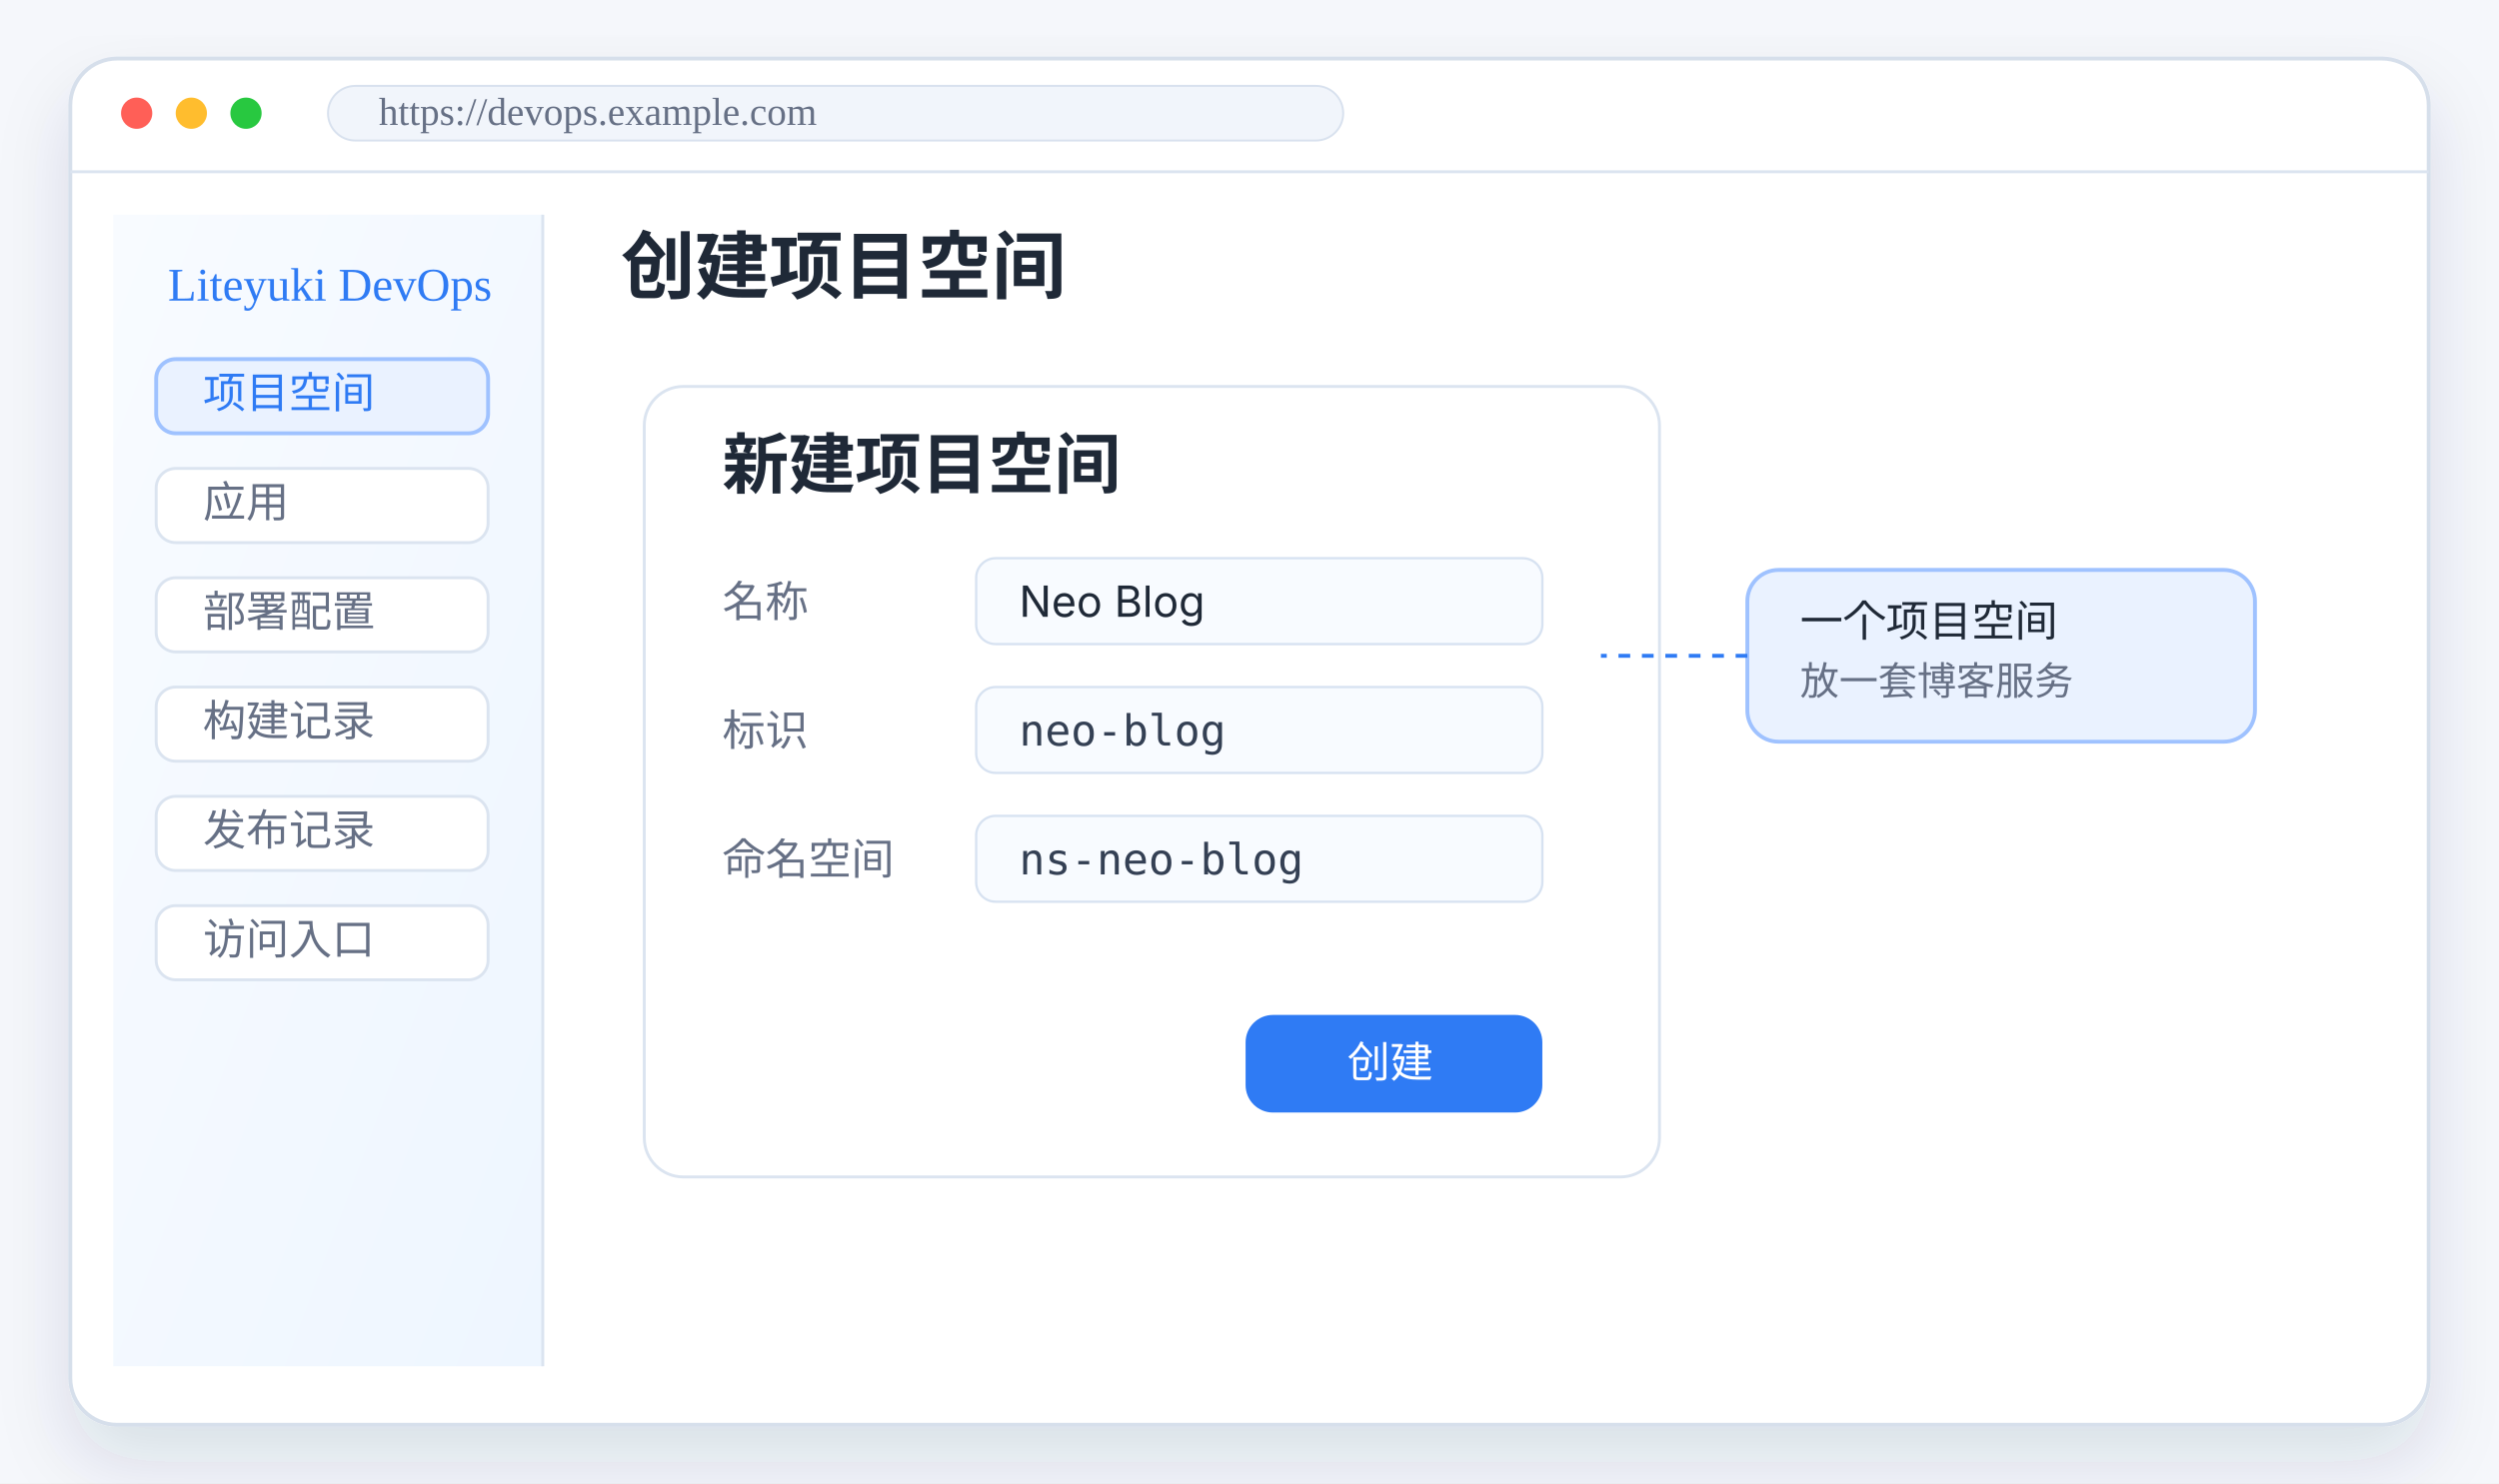
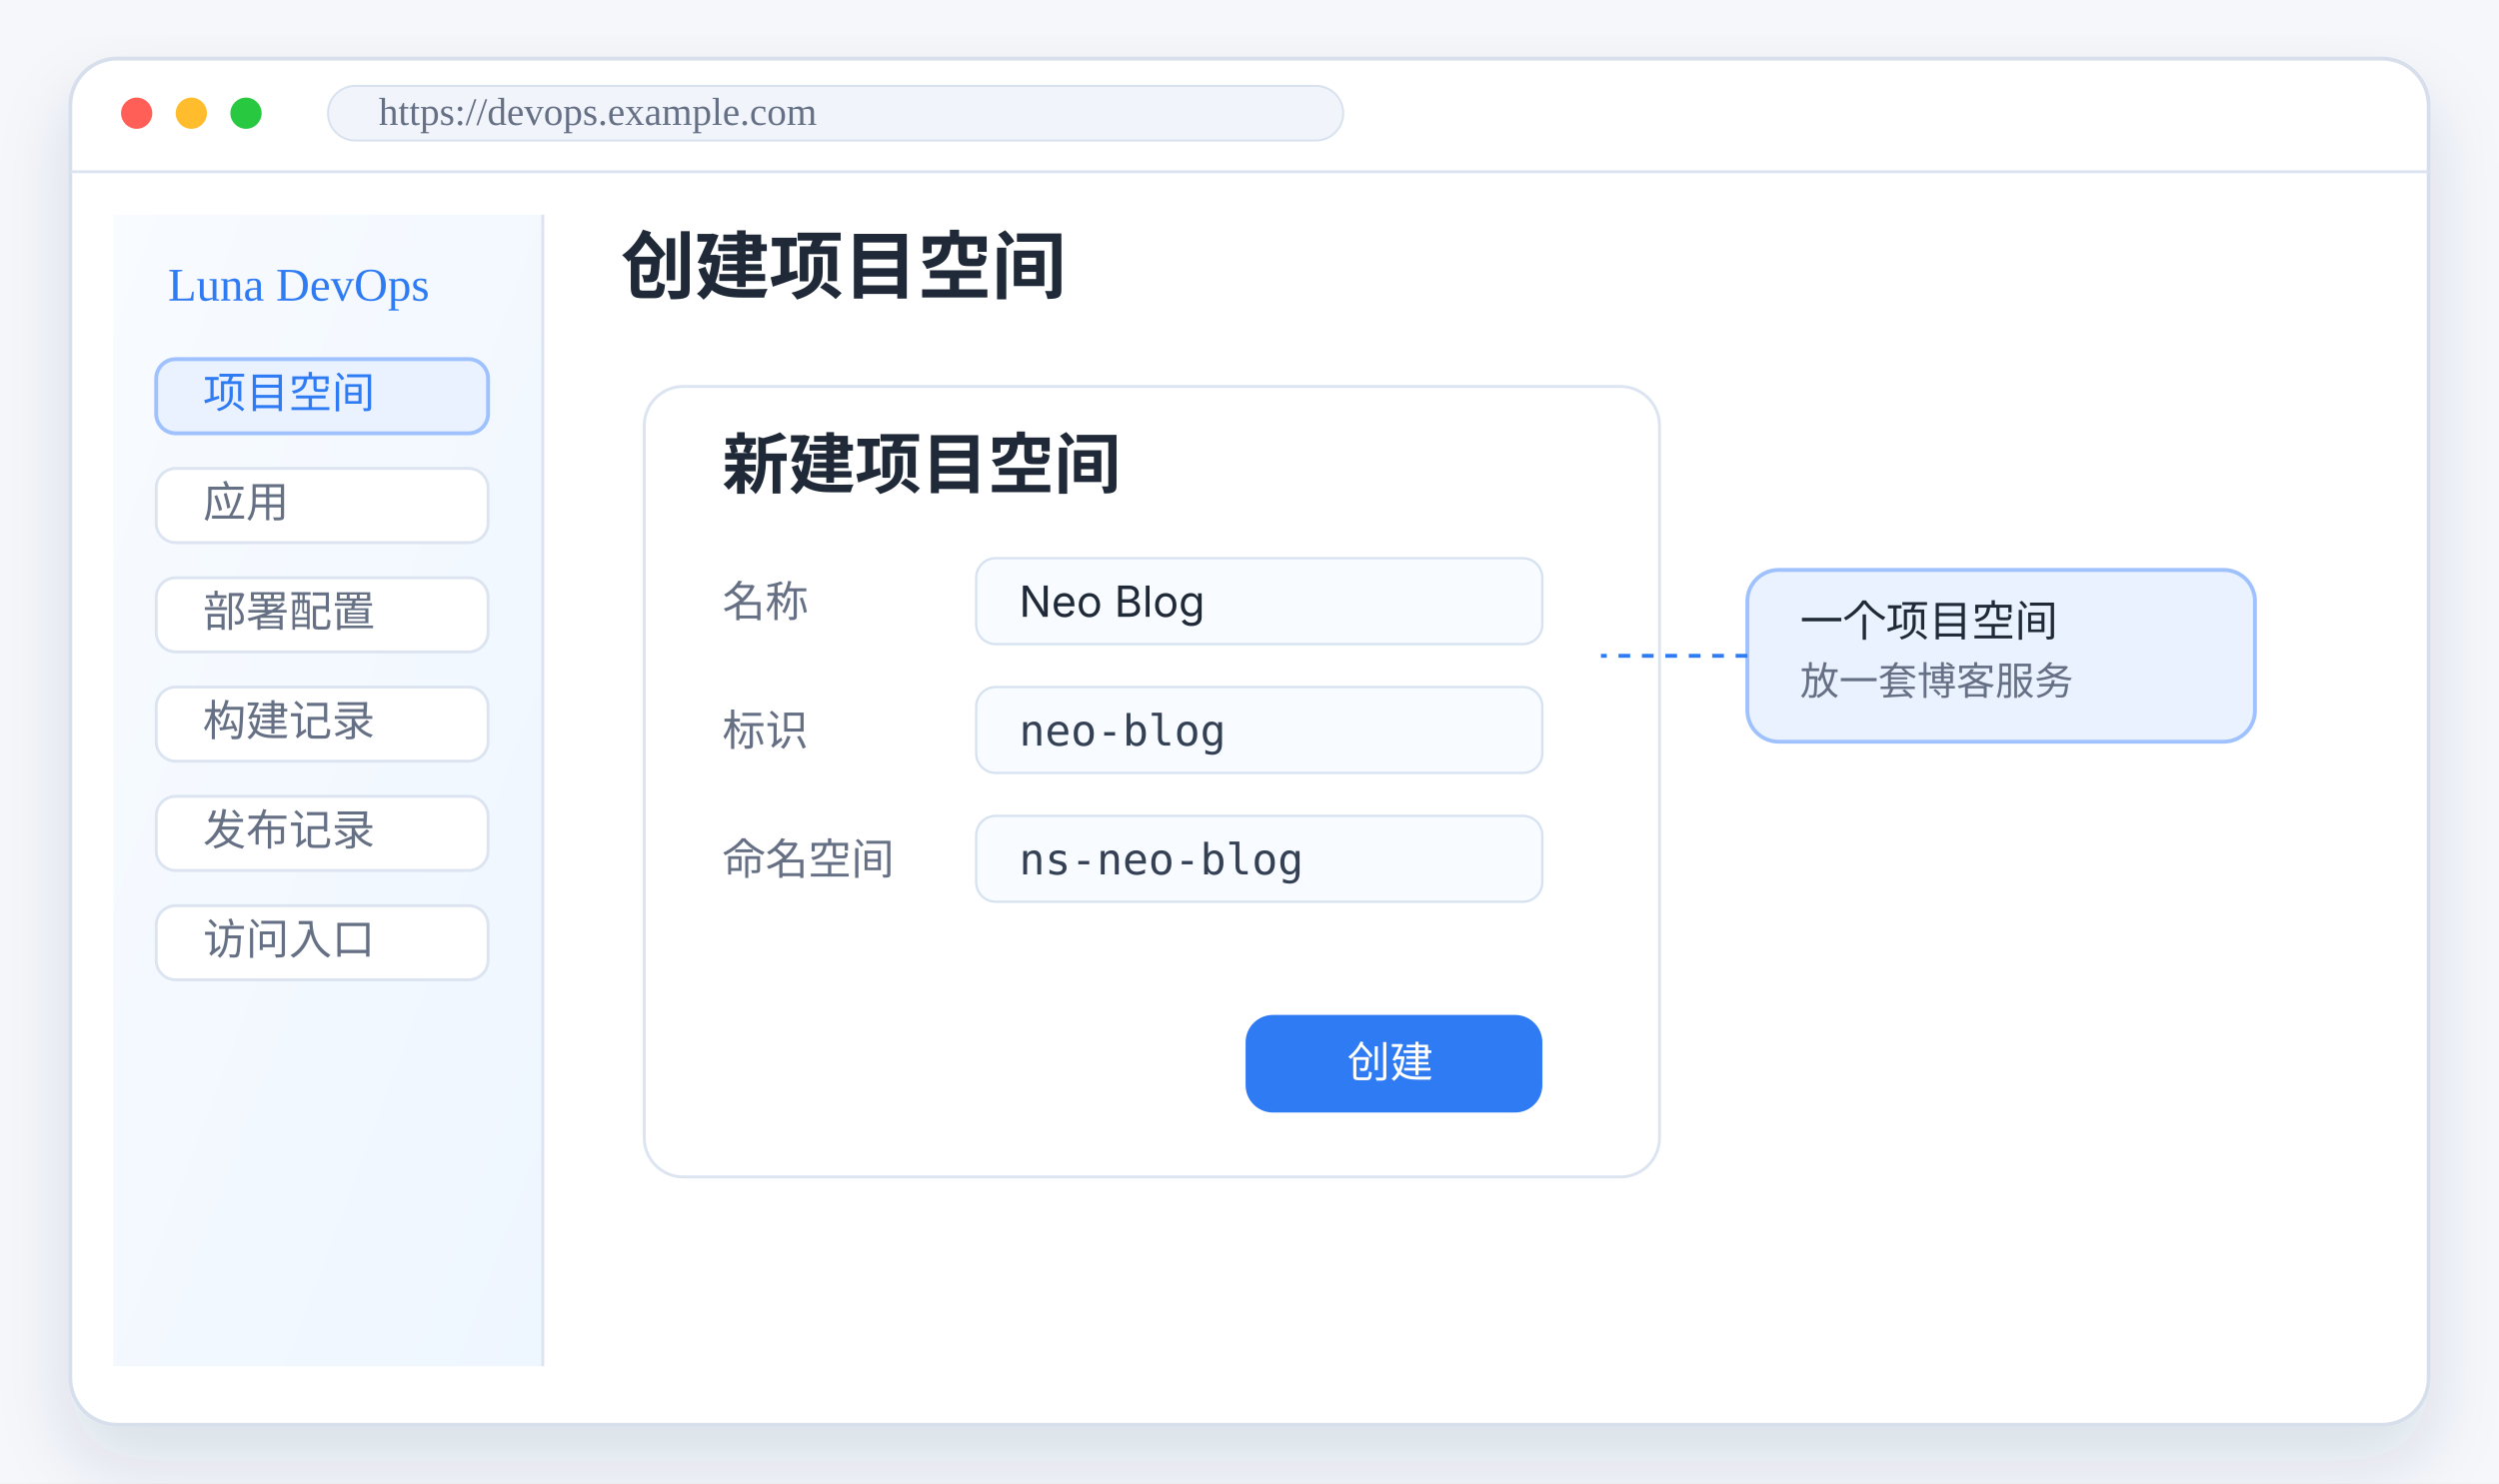
<svg xmlns="http://www.w3.org/2000/svg" width="1280" height="760" viewBox="0 0 1280 760" role="img" aria-label="创建项目空间">
  <defs>
    <filter id="shadow" x="-10%" y="-10%" width="120%" height="130%">
      <feDropShadow dx="0" dy="18" stdDeviation="18" flood-color="#1f3a5f" flood-opacity=".12" />
    </filter>
    <linearGradient id="soft" x1="0" y1="0" x2="1" y2="1">
      <stop stop-color="#f8fbff" />
      <stop offset="1" stop-color="#eef6ff" />
    </linearGradient>
  </defs>
  <style>.t{font-family:-apple-system,BlinkMacSystemFont,"Segoe UI","Hiragino Sans GB",sans-serif;fill:#1f2937}.m{fill:#667085}.b{fill:#2f7bf4}.g{fill:#22a98f}.card{fill:#fff;stroke:#dbe4f0;stroke-width:1.5}.field{fill:#f8fbff;stroke:#d7e2f1;stroke-width:1.2}.mut{fill:#f4f7fb}.line{stroke:#dbe4f0;stroke-width:1.5}.hi{fill:#eaf2ff;stroke:#9fc2ff;stroke-width:2}.ok{fill:#e9fbf5;stroke:#9ee6d2;stroke-width:1.5}.warn{fill:#fff8e8;stroke:#f3d28a;stroke-width:1.5}.mono{font-family:"SFMono-Regular",Menlo,Consolas,monospace;fill:#344054}</style>
  <rect width="1280" height="760" fill="#f5f7fb" />
  <rect x="36" y="30" width="1208" height="700" rx="24" fill="#fff" stroke="#d6dfeb" stroke-width="2" filter="url(#shadow)" />
  <circle cx="70" cy="58" r="8" fill="#ff5f57" />
  <circle cx="98" cy="58" r="8" fill="#ffbd2e" />
  <circle cx="126" cy="58" r="8" fill="#28c840" />
  <rect x="168" y="44" width="520" height="28" rx="14" fill="#f1f5fb" stroke="#d8e1ee" />
  <text x="194" y="64" font-size="20" class="m">https://devops.example.com</text>
  <line x1="36" y1="88" x2="1244" y2="88" class="line" />
  <rect x="58" y="110" width="220" height="590" fill="url(#soft)" />
  <line x1="278" y1="110" x2="278" y2="700" class="line" />
-   <text x="86" y="154" font-size="24" class="b">Liteyuki DevOps</text>
+   <text x="86" y="154" font-size="24" class="b">Luna DevOps</text>
  <rect x="80" y="184" width="170" height="38" rx="10" class="hi" />
  <text x="104" y="209" font-size="22" class="b">项目空间</text>
  <rect x="80" y="240" width="170" height="38" rx="10" class="card" />
  <text x="104" y="265" font-size="22" class="m">应用</text>
  <rect x="80" y="296" width="170" height="38" rx="10" class="card" />
  <text x="104" y="321" font-size="22" class="m">部署配置</text>
  <rect x="80" y="352" width="170" height="38" rx="10" class="card" />
  <text x="104" y="377" font-size="22" class="m">构建记录</text>
  <rect x="80" y="408" width="170" height="38" rx="10" class="card" />
  <text x="104" y="433" font-size="22" class="m">发布记录</text>
  <rect x="80" y="464" width="170" height="38" rx="10" class="card" />
  <text x="104" y="489" font-size="22" class="m">访问入口</text>
  <text x="318" y="150" font-size="38" font-weight="700" class="t">创建项目空间</text>
  <rect x="330" y="198" width="520" height="405" rx="20" class="card" />
  <text x="370" y="250" font-size="34" font-weight="700" class="t">新建项目空间</text>
  <text x="370" y="316" font-size="22" class="m">名称</text>
  <rect x="500" y="286" width="290" height="44" rx="10" class="field" />
  <text x="522" y="316" font-size="22" class="t">Neo Blog</text>
  <text x="370" y="382" font-size="22" class="m">标识</text>
  <rect x="500" y="352" width="290" height="44" rx="10" class="field" />
  <text x="522" y="382" font-size="22" class="mono">neo-blog</text>
  <text x="370" y="448" font-size="22" class="m">命名空间</text>
  <rect x="500" y="418" width="290" height="44" rx="10" class="field" />
  <text x="522" y="448" font-size="22" class="mono">ns-neo-blog</text>
  <rect x="638" y="520" width="152" height="50" rx="14" fill="#2f7bf4" />
  <text x="690" y="552" font-size="22" fill="#fff">创建</text>
  <rect x="895" y="292" width="260" height="88" rx="16" class="hi" />
  <text x="922" y="326" font-size="22" class="t">一个项目空间</text>
  <text x="922" y="356" font-size="20" class="m">放一套博客服务</text>
  <path d="M895 336H820" stroke="#2f7bf4" stroke-width="2" stroke-dasharray="6 6" />
</svg>
